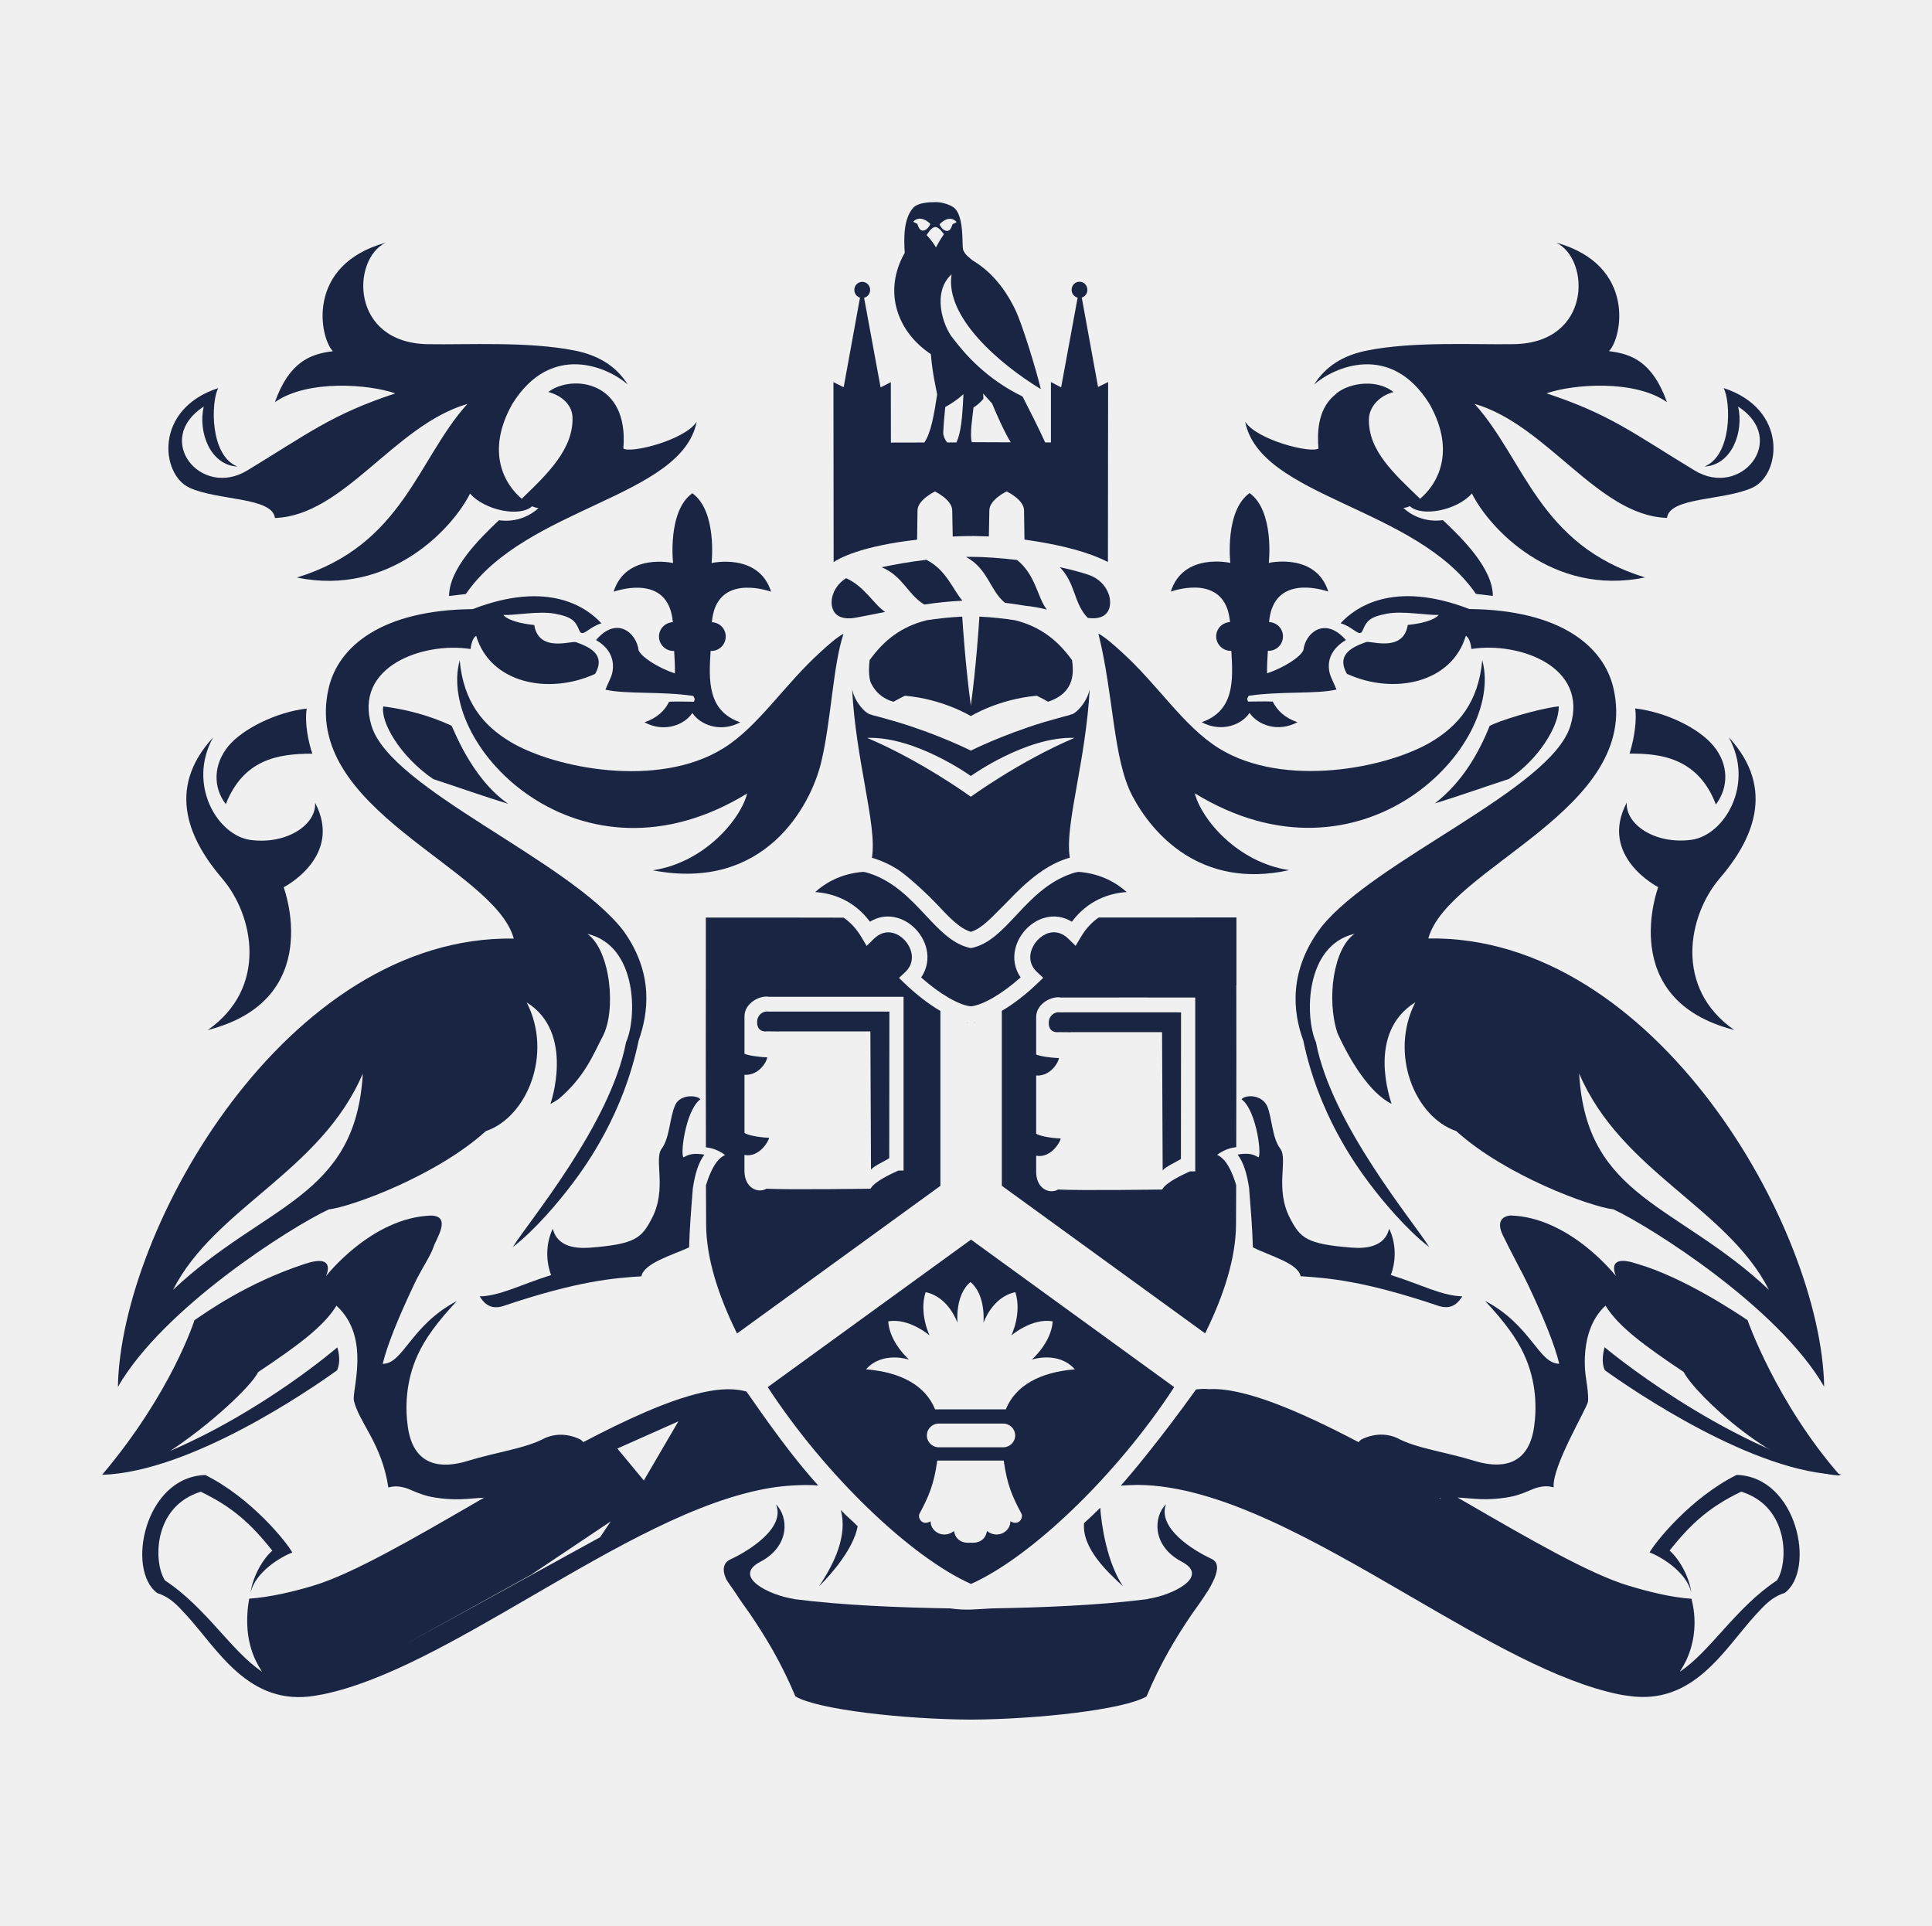
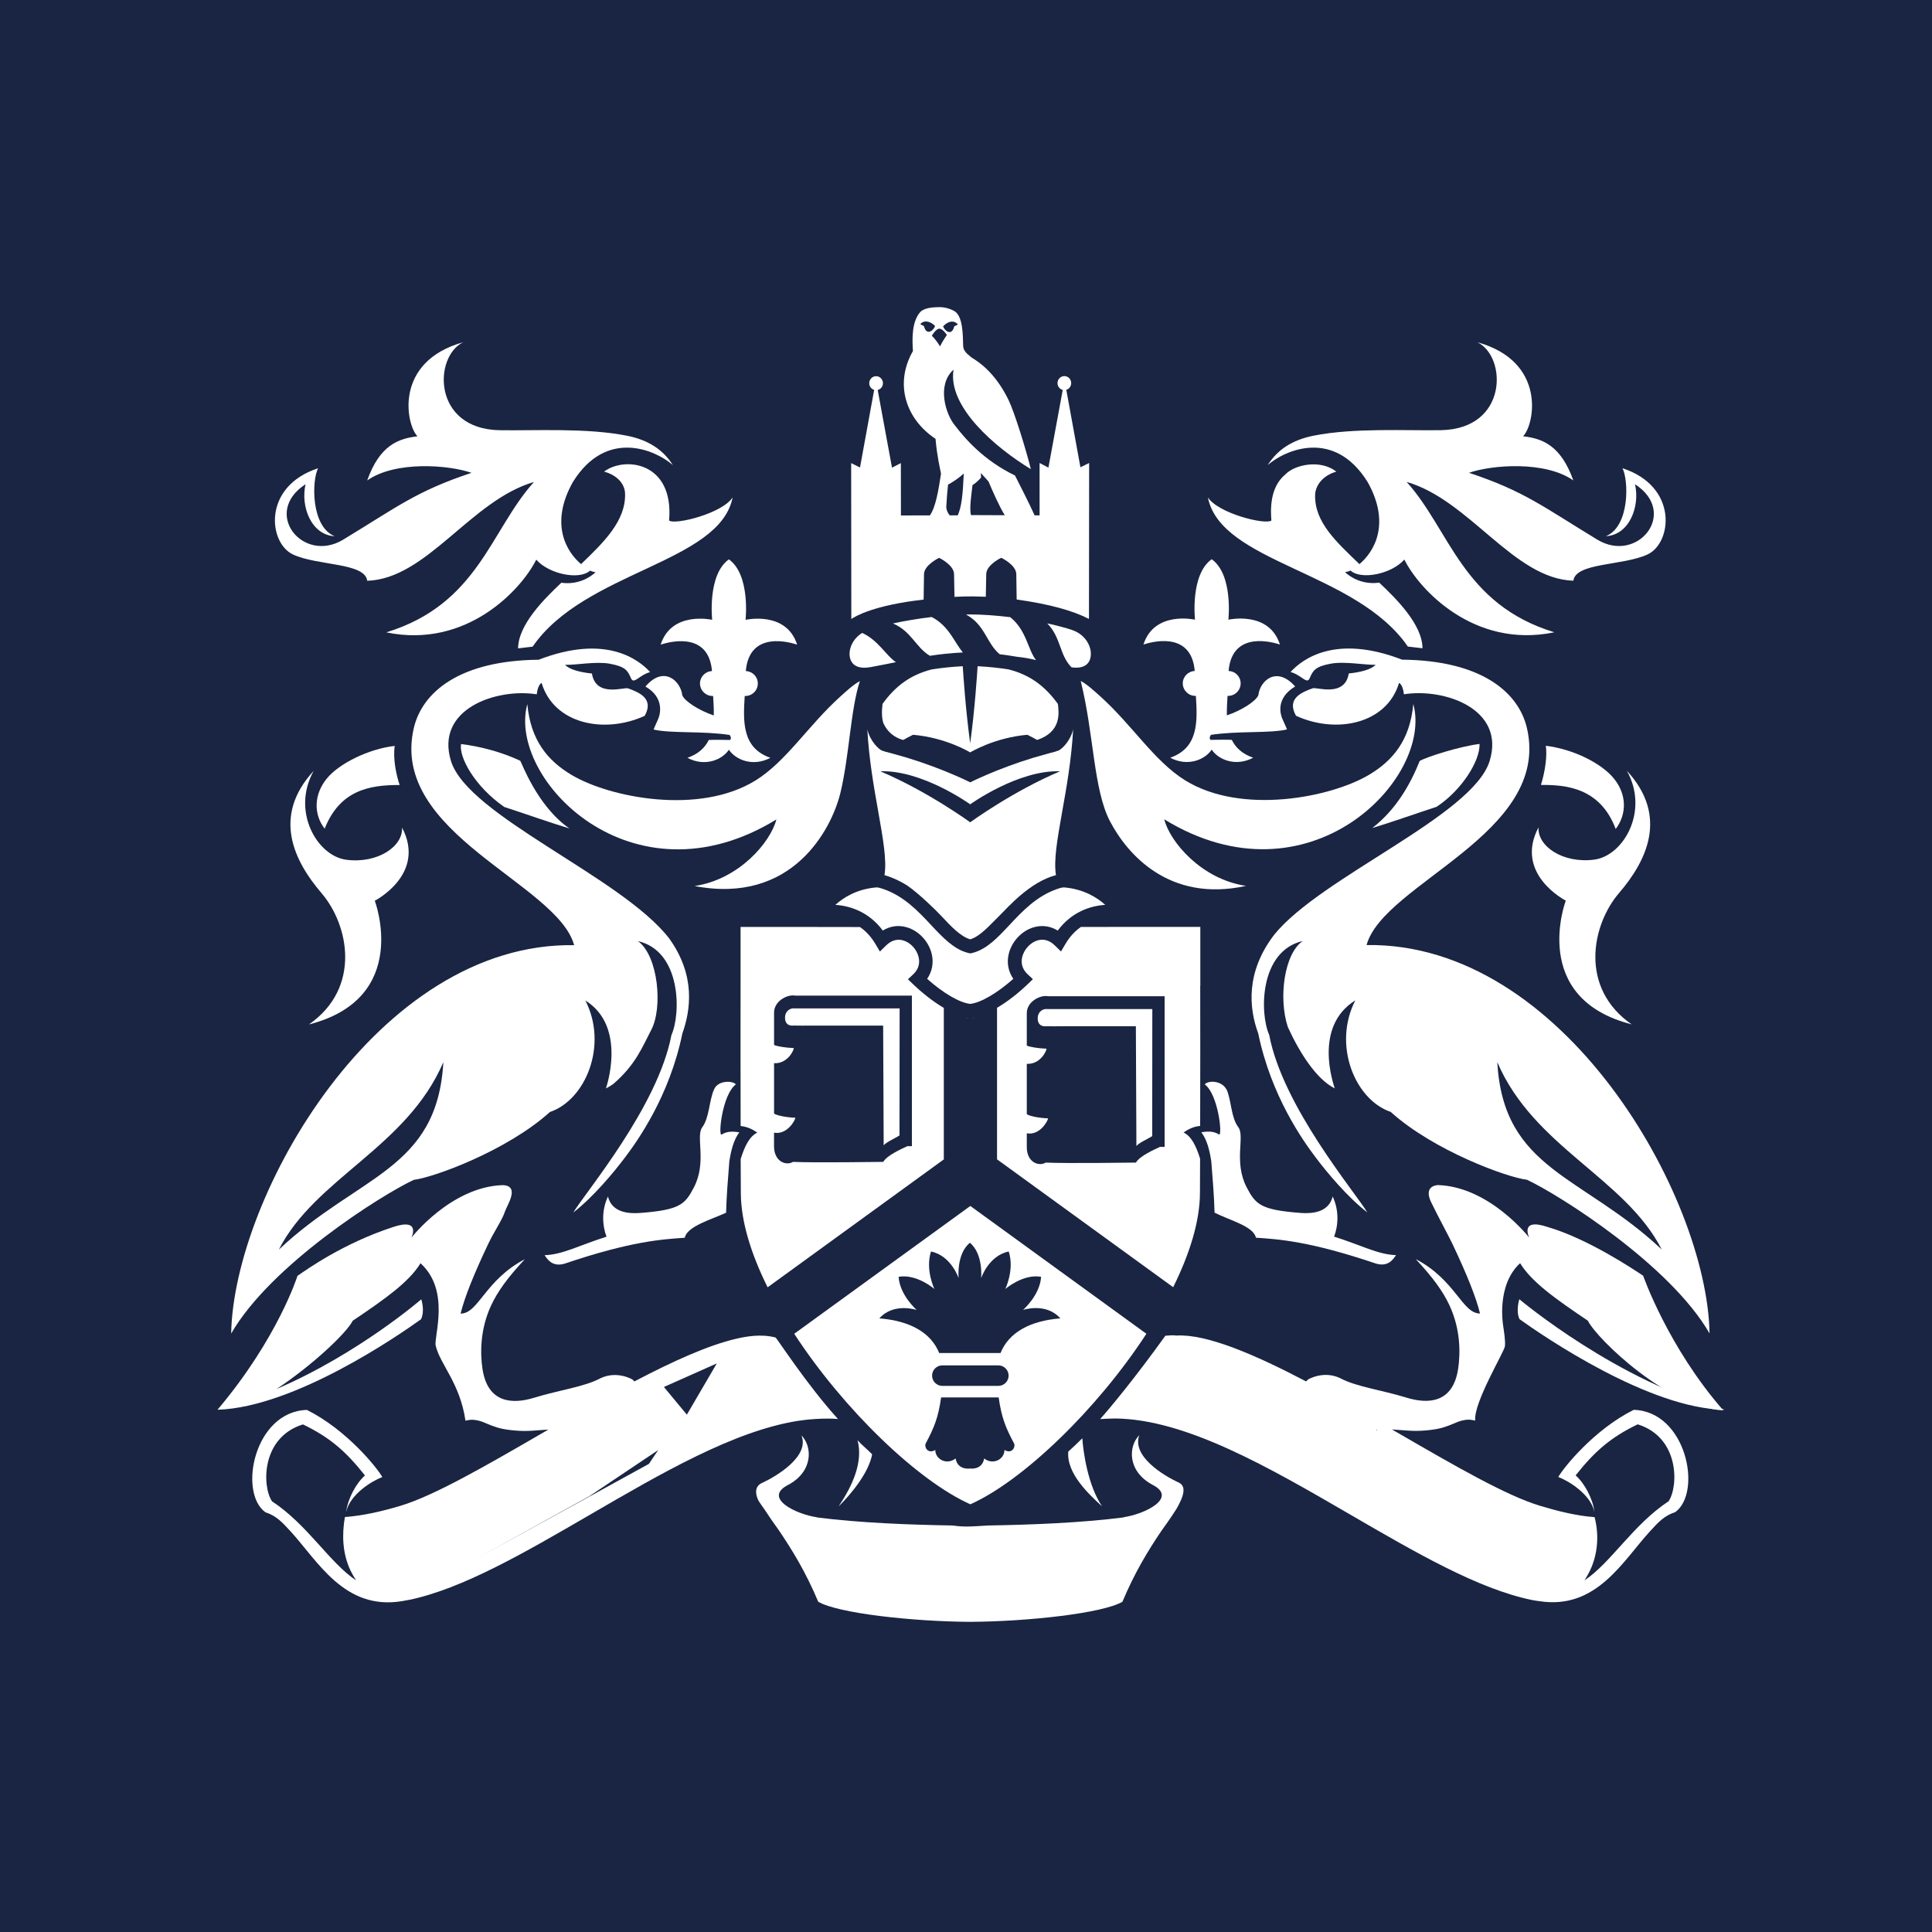
- <svg xmlns="http://www.w3.org/2000/svg" width="500.75" height="498.95" viewBox="0 0 500.75 498.95" version="1.1">
-   <svg id="SvgjsSvg1000" viewBox="0 0 500.75 498.95">
+ <svg xmlns="http://www.w3.org/2000/svg" width="600" height="600" viewBox="0 0 600 600" version="1.1">
+   <rect width="600" height="600" fill="#192542" />
+   <svg id="SvgjsSvg1000" x="40" y="41" width="520" height="518" viewBox="0 0 500.75 498.95">
    <defs>
      <style>
      .cls-1 {
-         fill: #192542;
+         fill: #ffffff;
        stroke-width: 0px;
      }
    </style>
    </defs>
    <g>
      <path class="cls-1" d="m225.47,238.88c2.2-1.36,4.68-1.72,7.17-.99,3.58,1.03,6.59,4.23,7.48,7.97.63,2.66.13,5.28-1.37,7.46,4.77,4.25,9.77,7.18,12.89,7.49,3.11-.32,8.12-3.25,12.89-7.5-1.51-2.17-2.01-4.8-1.37-7.45.9-3.73,3.9-6.94,7.48-7.97,2.49-.72,4.97-.37,7.18.99,4.1-5.54,9.7-7.41,14.2-7.69-2.44-2.21-6.46-4.74-12.35-5.23,0,0-.75,0-1.96.46-6.21,2.11-10.51,6.71-14.34,10.8-3.47,3.71-6.75,7.21-10.93,8.31-.19.07-.37.11-.52.13-.07,0-.16.02-.26.02-.11,0-.2,0-.27-.02-.15-.02-.32-.06-.51-.13-4.19-1.1-7.48-4.6-10.95-8.31-3.89-4.16-8.28-8.84-14.66-10.9-1.23-.4-1.64-.36-1.64-.36-5.88.48-9.9,3.02-12.34,5.23,4.49.28,10.09,2.15,14.2,7.69Z" />
      <path class="cls-1" d="m250.82,265.01c-.08,0-.16-.02-.24-.03l.13.09.1-.06Z" />
      <path class="cls-1" d="m282.2,148.99c-1.84-.62-3.97-1.19-6.26-1.72,0,0-1.03-.23-1.26-.28,4.15,4.19,3.58,9.44,7.27,13.15,3.06.42,5.06-.53,5.62-2.73.76-2.94-1.22-7.02-5.38-8.41Z" />
      <path class="cls-1" d="m225.4,171.08c-.3,2.61-.17,4.32.22,5.65,1.71,3.91,5.09,4.92,5.98,5.13.89-.5,1.84-1.02,2.94-1.55,9.91.85,17.08,5.27,17.08,5.27v.04s.01-.04.01-.04c0,0,7.18-4.41,17.09-5.27,1.1.53,2.05,1.05,2.94,1.55,7.35-2.47,6.5-8.16,6.21-10.77-3.76-5.19-8.19-8.67-14.76-10.34-2.85-.44-5.82-.78-9.26-.95-.18,2.83-.86,13.01-2.19,22.79-.01.12-.02.24-.03.35,0-.02,0-.03,0-.05,0,.02,0,.03,0,.05-.02-.12-.02-.24-.04-.36-1.32-9.78-2.01-19.94-2.19-22.78-3.44.18-6.4.51-9.26.95-6.58,1.67-11.01,5.15-14.75,10.34Z" />
      <path class="cls-1" d="m260.45,156.22c1.8.21,3.51.47,5.21.76,1.98.2,3.87.53,5.67,1-2.48-3.13-2.84-8.95-7.72-12.85-4.16-.51-8.29-.81-11.9-.82-.43,0-.88,0-1.33.02,5.75,3.12,6.1,8.58,10.07,11.89Z" />
      <path class="cls-1" d="m249.45,155.68c-2.52-2.92-4.15-7.95-9.35-10.6-3.96.47-7.94,1.14-11.59,1.93,5.48,2.25,6.84,7.18,11.07,9.67,3.01-.47,6.17-.81,9.87-1Z" />
      <path class="cls-1" d="m221.88,160.06c2.78-.51,5.23-1.01,7.53-1.47-3-2.02-5.25-6.54-10.1-8.75-2.92,1.8-4.25,5.08-3.61,7.56.6,2.34,2.8,3.29,6.19,2.66Z" />
      <path class="cls-1" d="m174.47,145.92s-12.18-2.78-15.43,7.42c4.42-1.43,14.42-3.07,15.35,7.91-1.99.08-3.59,1.71-3.59,3.72s1.67,3.73,3.73,3.73h.2c.12,1.96.24,3.93.19,5.83-4.49-1.52-8.75-4.3-9.42-6.05-.45-4.21-5.49-9.08-11.02-2.6,5.7,3.25,4.47,8.28,3.8,9.74-.78,1.71-1.36,3.11-1.36,3.11,5.04,1.23,14.79.39,22.8,1.64-.07.23.67.6.11,1.49-2.02,0-4.14-.11-6.4,0-1.14,2.32-3.11,4.2-6.39,5.34,5.2,2.77,10.39.63,12.41-2.42,2.02,3.04,7.21,5.19,12.41,2.42-8.5-2.96-8.17-10.84-7.68-18.5h.19c2.06,0,3.73-1.67,3.73-3.73s-1.6-3.64-3.59-3.72c.93-10.99,10.93-9.35,15.35-7.91-3.25-10.2-15.43-7.42-15.43-7.42,0,0,1.51-13.45-4.99-18.09-6.5,4.64-4.99,18.09-4.99,18.09Z" />
      <path class="cls-1" d="m79.48,183.64c-7.75.87-16.62,5.25-20.28,9.72-3.92,4.74-4.04,10.72-.67,15.04,4.55-11.5,13.32-13.09,22.43-13.07-1.02-2.98-2.05-7.88-1.47-11.7Z" />
      <path class="cls-1" d="m117,188.06c-5.69-2.63-11.7-4.22-17.66-4.98-.75,3.81,4.03,12.69,12.92,18.82,6.79,2.22,13.43,4.6,19.48,6.43-9.8-6.76-14.41-20.13-14.74-20.27Z" />
      <path class="cls-1" d="m81.67,208.03c.38,5.64-7.26,10.87-16.65,9.67-8.74-1.12-16.52-14.5-9.78-26.59-12.54,13.59-5.85,26.99,2.34,36.56,8.2,9.57,11.95,28.36-3.76,39.29,30.75-7.86,19.7-37.01,19.7-37.01,0,0,15.53-7.92,8.14-21.92Z" />
      <path class="cls-1" d="m187.41,193.97c-16.86,10.46-43.73,5.13-55.12-1.71-6.89-4.13-12.16-10.18-13.14-21.13-6.08,22.27,31.22,61.03,74.5,34.51-1.68,6.67-11.02,17.89-24.46,19.91,29.12,5.6,40.89-16.84,43.58-27.72,2.68-10.89,3.08-25.27,5.86-33.57-1.83.91-4.48,3.37-5.86,4.62-9.6,8.65-16.13,19.37-25.36,25.1Z" />
      <path class="cls-1" d="m130.29,338.52c19.86-6.72,29.16-7.29,35.95-7.75.68-3.42,7.94-5.46,12.37-7.49.13-4.99.52-9.7.97-15.38.54-3.46,1.37-6.54,2.99-8.66-2.54-.44-4.03-.15-5.3.67-1.1.45.22-12.02,4.25-15.01-.77-1.12-5.28-1.38-6.51,1.49-1.47,3.21-1.38,8.45-3.53,11.33-2.05,2.73,1.47,10.36-2.51,18-2.66,5.11-4.22,6.72-16.06,7.63-3.57.27-8.46-.15-9.64-4.91-1.94,4.11-1.72,8.62-.43,12.01-8.07,2.54-13.14,5.38-18.52,5.53.9,1.34,2.39,3.58,5.97,2.54Z" />
      <path class="cls-1" d="m220.86,178.64h0c.47,8.95,2.01,17.59,3.28,24.72,1.46,8.26,2.57,14.58,1.85,18.93,2.58.77,4.87,1.87,6.91,3.18,3.44,2.41,8.33,7.16,10.01,8.96,3.09,3.3,5.79,6.18,8.73,7.07,2.94-.9,5.51-3.89,8.73-7.07,2.6-2.57,9.09-10.09,16.92-12.14-.72-4.35.38-10.67,1.85-18.93,1.27-7.12,2.81-15.77,3.29-24.72-.79,3.61-3.59,6.17-4.52,6.44-.24.07-.46.13-.69.2.02,0,.04.02.05.03-.63.15-1.24.32-1.86.48-2.23.63-4.07,1.15-4.78,1.35-11.1,3.38-18.98,7.39-18.98,7.39v-.04s-.02.04-.02.04c0,0-7.89-4.01-18.99-7.39-.72-.2-2.55-.72-4.77-1.35-.62-.16-1.24-.33-1.86-.48.01-.01.03-.03.05-.03-.22-.06-.45-.13-.68-.19-.95-.27-3.74-2.83-4.52-6.44Zm30.77,22.47h0s0,0,0,0c0,0,14.35-10.33,26.88-9.88-14.24,6.03-26.88,15.26-26.88,15.26h0s0,0,0,0c0,0-12.64-9.22-26.88-15.26,12.53-.45,26.88,9.88,26.88,9.88Z" />
      <path class="cls-1" d="m252.75,264.95c-.08.01-.16.02-.25.03l.11.06.14-.09Z" />
      <path class="cls-1" d="m318.81,161.22c-1.99.08-3.59,1.71-3.59,3.72s1.67,3.73,3.73,3.73h.19c.49,7.66.82,15.54-7.68,18.5,5.2,2.77,10.39.63,12.41-2.42,2.02,3.04,7.21,5.19,12.41,2.42-3.29-1.14-5.24-3.02-6.4-5.34-2.25-.11-4.37,0-6.38,0-.57-.9.17-1.26.1-1.49,8.01-1.25,17.76-.41,22.8-1.64,0,0-.57-1.39-1.36-3.1-.66-1.46-2.05-6.23,3.8-9.74-5.62-6.34-10.56-1.61-11.01,2.6-.68,1.74-4.92,4.53-9.42,6.04-.04-1.9.08-3.88.2-5.83h.19c2.06,0,3.73-1.67,3.73-3.73s-1.59-3.64-3.6-3.72c.94-10.98,10.94-9.34,15.35-7.91-3.25-10.2-15.42-7.43-15.42-7.43,0,0,1.51-13.45-4.99-18.09-6.5,4.64-4.99,18.09-4.99,18.09,0,0-12.18-2.78-15.42,7.43,4.42-1.44,14.41-3.08,15.34,7.91Z" />
      <path class="cls-1" d="m422.36,195.31c7.31-.04,17.67.71,22.37,13.18,3.4-4.53,3.32-10.42-.6-15.16-3.67-4.48-12.01-8.72-20.31-9.73.42,2.78-.09,7.3-1.46,11.71Z" />
      <path class="cls-1" d="m403.99,183.05c-6.05.76-15.7,3.84-17.89,5.08-2.93,7.3-7.2,14.64-14.2,20.08,5.99-1.82,12.54-4.16,19.23-6.35,7.53-4.95,13.04-13.73,12.87-18.8Z" />
      <path class="cls-1" d="m49.06,126.38c7.34,3.41,21.52,2.39,22.2,7.86,17.88-.57,30.98-24.08,49.88-29.55-12.99,14.35-16.63,36.55-44.19,44.98,24.15,5.01,40.54-12.98,44.87-21.75,3.87,4.38,12.95,6.17,16.09,3.29.66.29,1.26.43,1.67.46-1.83,1.73-5.45,3.82-10.26,3.16-5.17,4.88-12.89,12.57-12.93,19.63,1.75-.18,2.85-.37,4.35-.51,15.53-22.63,55.92-24.95,59.83-44.65-3.1,4.8-17.19,8.3-19.01,6.92,1.51-17.61-13.35-19.26-19.45-14.63,3.96,1.06,6.2,3.69,6.28,6.58.23,8.15-6.33,14.52-13.13,21.05.08.09.16.17.23.25-4.82-3.88-9.65-12.44-2.71-24.77,10.05-16.19,24.83-9.54,29.91-5.06-2.91-4.59-7.29-7.51-13.72-8.79-12.08-2.41-27.73-1.47-38.09-1.65-20.15-.34-19.82-21.98-10.93-26.31-20.84,5.81-17.08,24.71-13.66,28.13-5.7.69-11.28,2.62-15.04,13.21,8.43-5.93,24.38-4.67,31.21-2.28-16.51,5.47-22.32,10.25-38.38,19.98-12.05,7.31-24.43-8.03-11.27-16.57-1.54,6.66,1.71,15.2,8.71,15.55-7.18-2.9-6.84-16.74-4.96-20.33-16.74,5.47-14.86,22.38-7.51,25.79Z" />
      <path class="cls-1" d="m382.58,153.92c1.5.15,2.61.33,4.35.51-.03-7.06-7.76-14.75-12.94-19.63-4.8.66-8.43-1.43-10.25-3.16.41-.03,1.01-.17,1.67-.46,3.14,2.88,12.23,1.09,16.09-3.29,4.33,8.77,20.73,26.77,44.87,21.76-27.56-8.43-31.21-30.63-44.19-44.99,18.9,5.47,32,28.99,49.88,29.56.68-5.46,14.86-4.44,22.2-7.86,7.35-3.42,9.23-20.33-7.51-25.79,1.87,3.59,2.22,17.43-4.96,20.33,7-.34,10.25-8.88,8.71-15.54,13.15,8.54.77,23.88-11.28,16.57-16.05-9.74-21.86-14.52-38.38-19.99,6.84-2.39,22.78-3.64,31.21,2.28-3.76-10.59-9.34-12.53-15.03-13.21,3.42-3.41,7.17-22.32-13.67-28.13,8.89,4.33,9.23,25.96-10.93,26.31-10.37.18-26.01-.76-38.09,1.65-6.43,1.29-10.8,4.21-13.71,8.8,5.08-4.48,19.86-11.12,29.9,5.07,6.94,12.33,2.1,20.89-2.73,24.78.08-.09.16-.17.25-.26-6.79-6.53-13.46-12.53-13.23-20.68.08-2.89,2.41-5.88,6.36-6.95-4.83-3.8-12.51-2.06-15.24.8-4.78,3.93-4.44,10.76-4.2,13.82-1.81,1.37-15.91-2.13-19-6.93,3.9,19.71,44.3,22.02,59.83,44.65Z" />
      <path class="cls-1" d="m429.79,229.92s-11.04,29.16,19.7,37.01c-15.72-10.93-11.96-29.72-3.76-39.29,8.21-9.56,14.89-22.97,2.34-36.56,6.74,12.08-1.05,25.46-9.78,26.58-9.39,1.21-17.02-4.03-16.65-9.67-7.4,14.01,8.14,21.92,8.14,21.92Z" />
      <path class="cls-1" d="m415.96,355.12c6.98,5.01,38.92,26.93,61.43,27.08-31.73-8.01-61.49-33.04-61.49-33.04,0,0-1.14,3.52.06,5.96Z" />
      <path class="cls-1" d="m293.48,206.24c5.01,9.56,17.53,24.36,40.66,19.27-13.45-2.01-22.78-13.24-24.46-19.91,43.28,26.52,80.58-12.24,74.5-34.51-.98,10.96-6.26,17-13.14,21.13-11.39,6.84-38.26,12.17-55.12,1.71-9.22-5.72-15.76-16.46-25.36-25.1-1.38-1.24-4.04-3.7-5.87-4.62,4,16.07,3.77,32.46,8.78,42.02Z" />
      <path class="cls-1" d="m326.07,299.89c-1.26-.82-2.76-1.12-5.3-.67,1.63,2.12,2.45,5.2,2.98,8.66.45,5.68.84,10.39.98,15.38,4.49,2.28,11.69,4.08,12.37,7.49,6.79.46,16.08,1.03,35.94,7.75,3.58,1.04,5.08-1.2,5.97-2.54-5.38-.15-10.46-2.99-18.52-5.53,1.28-3.39,1.51-7.9-.43-12-1.18,4.76-6.07,5.19-9.65,4.91-11.84-.91-13.4-2.52-16.06-7.63-3.99-7.64-.46-15.27-2.51-18-2.15-2.87-2.07-7.68-3.37-10.98-1.54-3.3-5.89-2.96-6.67-1.84,4.03,2.99,5.36,15.45,4.26,15.01Z" />
      <path class="cls-1" d="m222.3,395.55c-1.5-1.55-2.96-2.66-4.37-4.21,1.76,6.61-1.61,13.75-5.67,19.8,3.67-3.61,9.02-10.03,10.04-15.59Z" />
      <path class="cls-1" d="m193.41,360.61c-4.34-1.15-8.83-.31-11.74.36-8.45,1.95-19.21,6.85-30.48,12.77-.34-.35-.59-.57-.59-.57,0,0-4.48-2.69-9.41-.45-5.02,2.7-12.26,3.52-20.02,5.91-6.29,1.93-13.92,1.8-15.45-8.75-.67-4.63-.73-11.69,2.61-18.89,1.93-4.14,4.97-8.35,10.08-13.81-11.97,6.27-13.86,16.28-19.22,16.28,1.13-4.67,3.82-11.49,8.28-20.88,1.74-3.67,4.2-7.19,4.95-9.56.57-1.83,4.72-7.82-.62-7.99-15.49.46-27.33,15.72-27.33,15.73,0,0,3.02-6.06-5.51-3.19-15.03,4.93-25.68,12.64-28.56,14.58,0,0-5.82,18.56-23.74,39.84-.15.14-.24.23,0,.22,22.91-.83,53.8-22.11,60.7-27.07,1.22-2.7.06-5.95.06-5.95,0,0-18.82,16.31-43.3,26.83,10.3-6.78,20.9-16.63,22.8-20.43,9.94-6.66,16.93-11.7,20.28-17.2,9.06,8.25,3.91,21.99,4.54,24.65,1.32,5.63,7.26,11.18,8.91,22.45.89-.15,1.75-.56,4.14.04,1.34.34,2.95,1.26,5.25,1.96,2.03.69,6.18,1.16,9.2,1.06,2.21-.07,4.25-.31,6.22-.41-.75.43-1.5.87-2.24,1.3-16.38,9.49-31.86,18.44-41.92,21.48-5.15,1.56-11.24,3.01-16.72,3.39-.9,5.16-.78,10.85,1.69,16.03.43.85.86,1.64,1.32,2.38.1.16.2.32.31.48.01.02.03.04.04.06-7.94-5.25-14.46-16.6-25.17-23.66-2.99-4.48-3.29-19.11,9.26-23,8.06,3.89,12.88,8.1,18.55,15.27-2.72,2.43-5.11,6.94-5.64,10.94,1.19-5.38,7.84-9.34,10.83-10.46-1.49-2.69-10.6-14.11-22.55-20.08-15.75.45-20.61,24.64-12.45,30.6,3.3,1.06,5.1,3.05,7.49,5.65,8.17,8.88,16.11,23.8,33.41,20.95.49-.08.91-.16,1.29-.24.25-.05.48-.07.74-.12,15.99-3.3,34.53-14.07,54.16-25.47,21.32-12.38,42.99-25.05,62.25-28.1,2.67-.42,7.74-.9,11.96-.56-9.32-10.28-18.36-24.3-18.67-24.38Zm-88.49,65.59,32.8-18.13,20.58-13.79c-.66.97-1.86,2.77-2.78,4.13m4.88-3.65,11.59-4.91-11.98-14.44,15.82-7.05" />
      <path class="cls-1" d="m291.07,411.11c-4.22-6.28-5.61-16.1-5.9-20.36-1.71,1.71-2.24,2.17-4.2,3.99-.58,6.6,6.31,12.88,10.1,16.37Z" />
      <path class="cls-1" d="m450.1,382.25c-11.95,5.97-21.05,17.4-22.55,20.08,2.99,1.12,9.63,5.08,10.83,10.46-.52-3.99-2.92-8.51-5.64-10.94,5.67-7.17,10.5-11.39,18.56-15.27,12.54,3.88,12.24,18.51,9.26,23-10.71,7.07-17.24,18.43-25.19,23.68,0-.01.01-.02.02-.03.12-.17.22-.35.34-.53.45-.73.88-1.51,1.29-2.34,2.47-5.19,2.71-10.95,1.39-16.02-5.48-.38-11.27-1.87-16.41-3.42-10.05-3.04-25.53-12-41.91-21.48-.76-.44-1.54-.89-2.3-1.33,1.99.1,4.06.35,6.3.42,3.03.1,7.17-.38,9.21-1.07,2.29-.69,3.9-1.62,5.25-1.96,2.39-.6,3.25-.19,4.14-.04-.5-5.41,8.73-20.6,8.9-22.25.17-1.65-.27-4.3-.53-6.14,0,0-2.16-12.07,5.07-18.7,3.35,5.5,10.33,10.53,20.26,17.2,2.85,5.69,24.3,26.14,40.52,26.83-16.56-18.95-23.97-40.27-23.97-40.27-2.88-1.93-16.66-11.13-28.57-14.58-8.53-2.87-5.51,3.19-5.51,3.19,0,0-11.85-15.27-27.33-15.73-2.46.21-3.57,1.86-2.04,5.06,2.05,4.27,5.31,10.25,6.37,12.48,4.46,9.39,7.14,16.2,8.28,20.88-5.37,0-7.25-10.01-19.23-16.28,5.1,5.46,8.16,9.67,10.08,13.81,3.35,7.2,3.29,14.26,2.62,18.89-1.53,10.55-9.15,10.68-15.45,8.75-7.77-2.39-15-3.21-20.02-5.91-4.93-2.24-9.41.45-9.41.45,0,0-.27.23-.62.6-15.32-8.04-29.75-14.23-38.74-13.72-1.22-.17-2.59,0-3.36.06-9.14,12.74-16.82,21.95-19.51,24.93h.01c1.06-.06,2.51-.15,4.36-.18,21.19.13,46.22,14.67,70.56,28.81,19.64,11.41,38.19,22.18,54.16,25.47.84.17,1.63.29,2.39.38,17.06,2.61,24.95-12.17,33.08-21,2.39-2.61,4.18-4.59,7.49-5.65,8.15-5.96,3.3-30.15-12.45-30.6Zm-76.72,6.02c-.03.06-.07.11-.1.18-.09-.05-.14-.09-.22-.15.1-.02.22-.02.32-.04Z" />
      <path class="cls-1" d="m313.98,403.98c-4.7-2.17-14.04-7.92-11.77-14.15-3.32,3.32-3.62,10.86,4.08,14.9,7.45,3.9-2.5,8.73-8.77,9.63.02.02.04.04.05.06-12.86,1.63-27.44,2.2-40.61,2.42-4.23.23-6.61.57-10.62,0-13.16-.22-27.7-.78-40.55-2.41.01-.02.03-.03.04-.04-6.27-.9-16.23-5.73-8.77-9.63,7.69-4.03,7.39-11.57,4.07-14.89,2.58,6.22-7.33,12.2-11.79,14.25-1.83.84-2.21,2.59-1.22,4.92.32.78,1.89,2.8,2.61,3.93,1.16,1.82,2.5,3.65,3.65,5.28,4.11,6.07,8.09,12.6,11.79,21.4,5.85,3.45,28.29,5.93,45.5,6.01,17.21-.09,39.66-2.57,45.5-6.01,3.64-8.67,7.56-15.13,11.61-21.13,1.24-1.75,2.72-3.77,3.98-5.77.82-1.11,1.72-3.01,2.07-3.86.91-2.24.94-4.09-.83-4.9Z" />
      <path class="cls-1" d="m85.15,313.45c5.92-.68,27.96-8.72,40.76-20.3,10.71-3.62,17.44-20.03,10.6-33.36,12.65,7.86,6.15,26.31,6.15,26.31,0,0,.85-.41,2.15-1.29,6.78-5.79,8.84-11.32,11.32-16.05,3.65-6.6,2.21-22.38-3.9-26.74,13.01,3.01,12.91,21.7,10.03,28.1-4.04,21.36-25.54,46.82-29.36,53.09,5.83-4.48,12.03-11.87,15.61-16.65,3.59-4.78,13.14-18.07,17.02-36.89,2.45-6.94,4.08-17.31-3.98-28.49-14.24-18.35-60.19-36.59-65.24-53.03-4.77-15.49,13.44-21.86,25.65-19.95.16-1.14.49-2.86,1.46-3.41,3.68,12.33,18.82,15.36,30.84,9.85,2.92-5.19-1.76-7.05-4.98-8.22-1.19-.43-9.63,2.81-10.81-4.44-3.36-.33-6.82-1.19-8.01-2.6,3.14.11,9.29-1.1,13.42-.32,4.65.87,5.3,2.06,6.28,4.33.85,1.99,2.37-.9,5.73-1.84-3.57-3.9-13.45-11.38-33.36-3.69-23.69.23-34.87,9.73-37.35,20.5-7.28,31.57,42.9,46.36,47.98,64.88-58.91-.9-101.88,75.19-102.6,116.18,11.83-20.53,44.8-41.37,54.62-45.97Zm8.88-35.21c-1.82,32.35-25.51,33.72-49.2,56.06,10.93-21.42,38.26-30.54,49.2-56.06Z" />
      <path class="cls-1" d="m472.8,359.4c-.72-40.99-43.69-117.09-102.6-116.19,5.08-18.52,55.26-33.31,47.98-64.88-2.49-10.77-13.67-20.27-37.35-20.49-19.92-7.69-29.8-.21-33.37,3.69,3.37.94,4.88,3.83,5.73,1.84.97-2.27,1.62-3.46,6.28-4.33,4.13-.77,10.28.43,13.42.33-1.19,1.41-4.65,2.27-8.01,2.59-1.19,7.25-9.62,4-10.8,4.44-3.22,1.17-7.91,3.03-4.99,8.22,12.01,5.52,27.15,2.49,30.83-9.84.98.54,1.3,2.27,1.46,3.41,12.21-1.92,30.41,4.45,25.64,19.95-5.05,16.43-50.6,34.73-64.49,52.03-8.55,11.21-7.51,21.94-4.74,29.48,3.89,18.82,13.45,32.11,17.03,36.89,3.58,4.78,9.78,12.17,15.61,16.65-3.81-6.27-25.32-31.74-29.35-53.09-2.88-6.4-2.99-25.09,10.03-28.1-5.5,3.74-7.34,16.92-4.47,25.71,3.3,7.28,8.42,15.59,14.04,18.37-.38-1.29-6.49-18.46,6.15-26.32-6.83,13.33-.12,29.73,10.59,33.36,12.8,11.58,34.84,19.62,40.77,20.3,9.81,4.61,42.78,25.44,54.62,45.98Zm-14.31-25.12c-23.69-22.33-47.37-23.7-49.19-56.06,10.93,25.52,38.26,34.64,49.19,56.06Z" />
      <path class="cls-1" d="m182.97,307.15c.01,3.26.03,6.68.05,10.27.04,8.53,3.09,18.26,8.01,28.17l52.71-38.26v-45.32c-3.3-1.94-6.57-4.57-9.18-7.07l-1.56-1.5,1.59-1.48c1.92-1.8,1.93-3.8,1.61-5.16-.55-2.31-2.45-4.36-4.62-4.98-1.8-.52-3.56,0-5.1,1.5l-1.86,1.83-1.33-2.25c-1.37-2.31-2.98-3.94-4.64-5.08-2.56,0-25.93-.05-35.71-.03,0,6.24,0,11.99,0,17.62-.02,13.1-.02,25.67.02,41.93,1.03.13,2.81.4,4.98,1.99-2.3,1.03-3.82,4.15-4.95,7.83Zm9.99-7.82c3.91.74,6.41-3.81,6.35-4.47-3.15-.1-5.84-.81-6.35-1.25v-15.06c4.02.23,5.94-3.88,5.9-4.53-2.49-.08-5.19-.54-5.9-.94v-9.63c-.02-3.57,4.11-5.59,6.38-5.11,4.64-.02,34.85,0,34.85,0,0,0,0,44.44,0,45.03-.45,0-.78-.02-1.36,0-1.67.78-6.07,2.71-7.21,4.7-.37,0-20.82.3-26.98,0-1.92,1.14-5.01.13-5.59-3.42,0-.01,0-.03,0-.04-.02-.15-.04-.28-.06-.43-.02-.22-.04-.46-.04-.72v-4.15Z" />
      <path class="cls-1" d="m201.84,267.3h16.46c2.7,0,4.23-.01,7.29,0l.16,35.82c.79-.98,3.44-2.13,4.73-2.95l.04-38.01c-2.18-.02-30.86,0-31.39,0-1.39-.2-2.81.86-2.89,2.55-.13,3.04,2.53,2.58,2.53,2.58,1.05.01,2.07.02,3.08.03,0,0-.01-.02-.02-.03Z" />
      <path class="cls-1" d="m251.67,321.26l-52.68,38.23c14.88,22.8,37.03,44.02,52.68,51.01,15.66-6.99,37.8-28.21,52.67-51.01l-52.67-38.23Zm10.21,73c0,2.79-3.41,4.61-6.07,2.53-.62,3.59-4.26,3.01-4.26,3.01v-.02s-.02.02-.02.02c0,0-3.64.58-4.27-3.01-2.65,2.08-6.07.26-6.07-2.53-2.22,1.28-3.33-.85-2.9-1.89,2.52-4.73,3.77-7.68,4.64-13.84h17.22c.87,6.16,2.12,9.11,4.64,13.84.43,1.03-.69,3.17-2.9,1.89Zm-21.65-22.25c0-1.7,1.38-3.07,3.08-3.07h16.73c1.7,0,3.08,1.38,3.08,3.07s-1.37,3.07-3.08,3.07h-16.73c-1.69,0-3.08-1.37-3.08-3.07Zm20.48-6.76h-18.35c-2.49-6.16-8.81-9.64-17.9-10.37,4.28-4.84,11.17-2.51,11.17-2.51,0,0-5.06-4.38-5.41-9.92,5.41-.96,10.71,3.65,10.71,3.65,0,0-2.8-5.75-1.02-11.22,6.04,1.25,8.26,7.97,8.26,7.97,0,0-.74-7.18,3.36-10.59,0,0,0,.02,0,.03,0,0,0-.02.01-.03,4.09,3.42,3.36,10.59,3.36,10.59,0,0,2.22-6.73,8.26-7.97,1.77,5.47-1.03,11.22-1.03,11.22,0,0,5.3-4.61,10.71-3.65-.34,5.52-5.41,9.91-5.41,9.91,0,0,6.88-2.33,11.16,2.52-9.09.74-15.4,4.21-17.89,10.37Z" />
      <path class="cls-1" d="m320.47,255.39c0-5.62,0-17.62,0-17.62,0,0-33.16.02-35.71.02-1.66,1.14-3.27,2.77-4.64,5.09l-1.33,2.25-1.87-1.83c-1.53-1.5-3.3-2.01-5.1-1.5-2.17.63-4.07,2.68-4.63,4.98-.33,1.36-.31,3.37,1.62,5.16l1.58,1.48-1.57,1.5c-2.6,2.5-5.87,5.13-9.16,7.06v45.33l52.69,38.25c4.91-9.91,7.97-19.64,8.01-28.17.01-3.59.03-7.01.04-10.27-1.12-3.68-2.64-6.8-4.94-7.83,2.17-1.59,3.94-1.86,4.96-1.99.05-16.26.04-28.84.02-41.93Zm-10.7,48.19c-.45,0-.78-.02-1.36,0-1.67.78-6.06,2.71-7.2,4.7-.37,0-20.82.3-26.98,0-1.91,1.14-5.01.13-5.58-3.42,0-.01,0-.03,0-.04-.02-.15-.04-.28-.06-.43-.02-.22-.03-.46-.03-.72v-4.15c3.9.74,6.39-3.81,6.35-4.47-3.16-.11-5.83-.81-6.35-1.25v-15.06c4.02.22,5.94-3.88,5.9-4.53-2.49-.08-5.19-.54-5.9-.94v-9.63c-.03-3.57,4.11-5.59,6.38-5.12,4.64-.02,34.85,0,34.85,0,0,0,0,44.44,0,45.04Z" />
      <path class="cls-1" d="m271.83,264.91c-.13,3.04,2.54,2.58,2.54,2.58,1.05.01,2.06.02,3.08.03,0-.01,0-.02-.01-.03h16.46c2.69,0,4.23,0,7.29,0l.16,35.83c.79-.98,3.44-2.13,4.73-2.95l.03-38.01c-2.17-.02-30.86,0-31.39,0-1.4-.2-2.81.85-2.89,2.55Z" />
    </g>
    <path class="cls-1" d="m284.61,100.33l-4.23-23.21c.85-.26,1.46-1.05,1.46-2.01,0-1.16-.91-2.1-2.04-2.1s-2.05.94-2.05,2.1c0,.99.67,1.82,1.56,2.04l-4.28,23.24-2.64-1.38v15.66s-1.49,0-1.49,0c-1.52-3.37-4.32-8.9-5.87-11.92-9.37-4.53-14.94-11.02-17.96-14.97-2.75-3.26-5.55-12.08-.43-16.69-1.79,11.12,12.54,23.33,23.13,29.75-1.34-5.51-4.91-17.08-6.66-20.66-2.93-6-6.64-10.09-11.06-12.71-.51-.51-2.15-1.48-2.47-2.99-.25-1.22.3-8.07-2.09-10.46-.81-.81-3.17-1.68-5.08-1.64-1.76.03-4.29.15-5.6,1.34-2.73,2.9-2.54,8.27-2.31,11.8-5.64,9.87-2.09,20.38,6.76,26.26.51,5.63,1.3,8.54,1.64,10.44-.78,5.06-1.58,9.98-3.33,12.46l-8.66.02-.02-15.66-2.65,1.37-4.28-23.24c.9-.22,1.57-1.05,1.57-2.03,0-1.16-.92-2.1-2.05-2.1s-2.05.94-2.05,2.1c0,.95.62,1.74,1.47,2l-4.23,23.21-2.65-1.31s.03,43.51.05,46.64c1.17-.84,6.95-4.18,21.63-5.81.02-1.75.05-4.56.11-7.61.06-2.75,4.45-4.84,4.5-4.87,0,0,0-.02,0-.02,0,0,4.44,2.1,4.49,4.87.05,2.56.11,5.09.13,6.81,1.69-.07,3.69-.16,5.06-.12v-.03c1.06.03,2.78.06,4.31.12.02-1.71.08-4.24.13-6.8.05-2.77,4.5-4.87,4.5-4.87,0,0,0,.01,0,.02.05.02,4.44,2.11,4.49,4.87.06,3.04.09,5.85.11,7.6,10.06,1.42,16.73,3.33,21.63,5.81.02-3.13.05-46.64.05-46.64l-2.66,1.31Zm-36.7-42.83c-.04.29-1,.46-1.06.69-.81,3.08-2.97,1.16-3.32-.06,1.24-1.36,3.07-2.07,4.38-.62Zm-10.11.6c-.06-.23-1.02-.4-1.06-.69,1.32-1.44,3.35-.52,4.38.62-.35,1.23-2.52,3.15-3.32.07Zm4.78,6.01c-.99-1.78-2.42-3.17-2.42-3.17,0,0,1.19-2.11,2.25-2.11s2.24,1.88,2.24,1.88c0,0-1.18,1.67-2.06,3.41Zm5.32,50.56h-2.41c-.52-.65-.94-1.46-1.02-2.4.1-2.25.32-4.81.53-6.79,1.12-.6,3.12-1.83,4.71-3.34-.28,6.32-.66,10.02-1.81,12.53Zm3.97-.09c-.56-1.99.18-6.42.45-8.97,1.64-1.02,2.56-2.27,2.56-2.27,0,0,0-.53-.07-1.35l2.31,2.56c1.23,2.92,3.23,7.5,4.86,10.08l-10.11-.04Z" />
  </svg>
  <style>@media (prefers-color-scheme: light) { :root { filter: none; } }
@media (prefers-color-scheme: dark) { :root { filter: contrast(0.385) brightness(4.5); } }
</style>
</svg>
